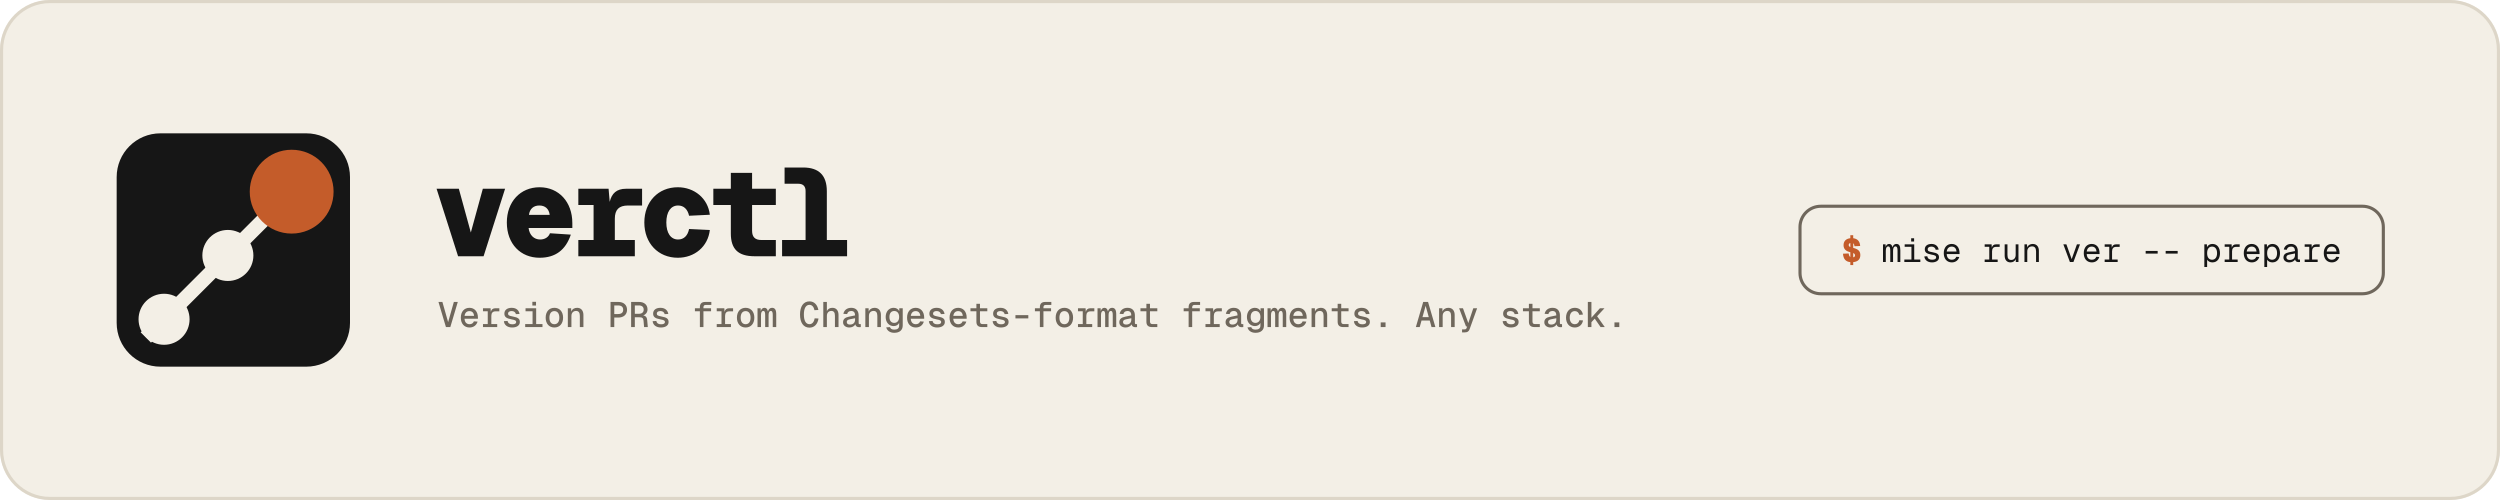
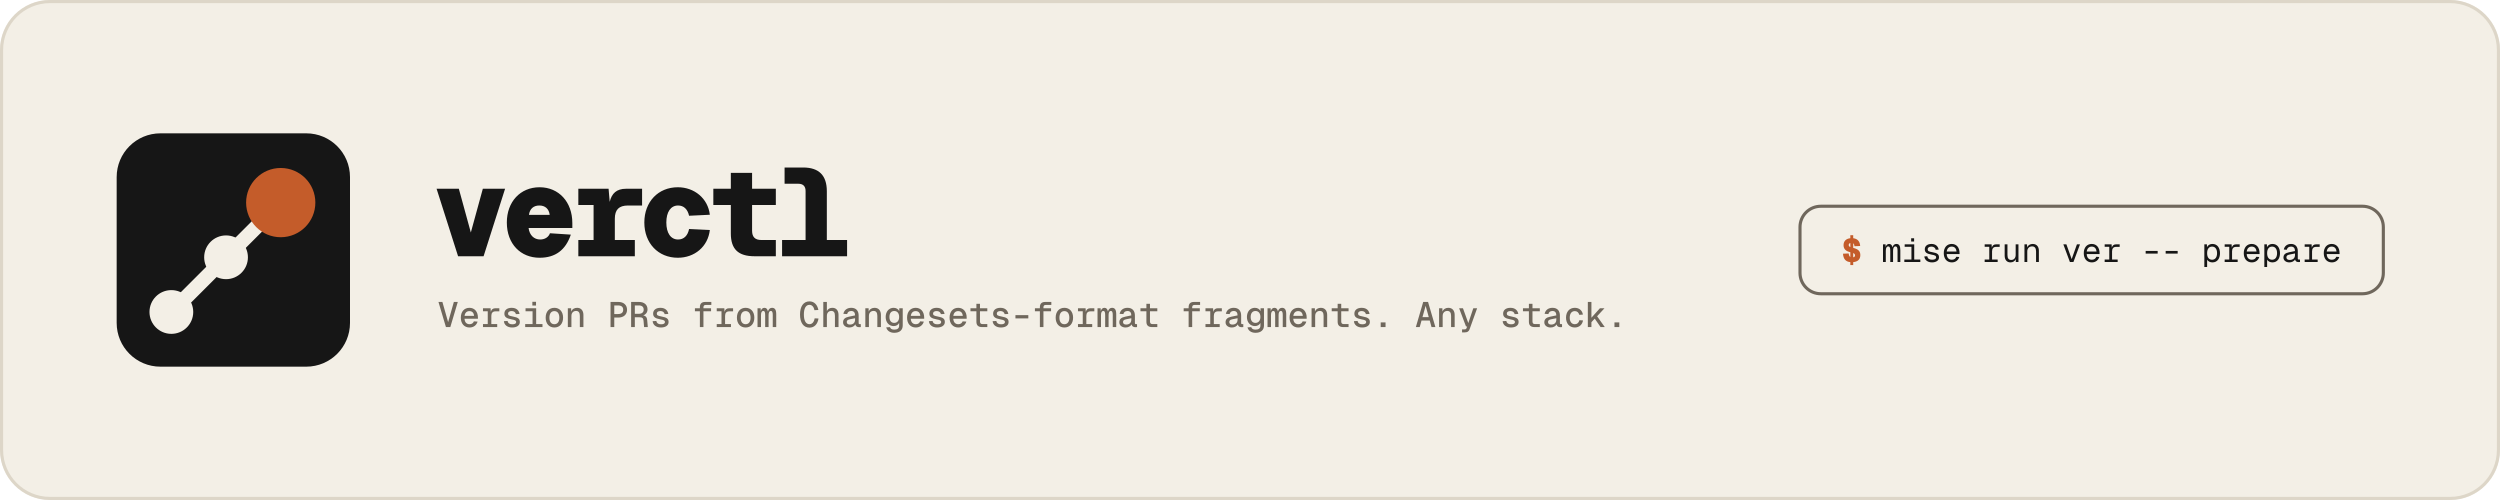
<svg xmlns="http://www.w3.org/2000/svg" width="1200" height="240" viewBox="0 0 1200 240" role="img" aria-label="verctl — Version PRs from Changesets-format fragments. Any stack.">
  <rect width="1200" height="240" rx="24" fill="#f3efe6" />
  <rect x="0.75" y="0.75" width="1198.5" height="238.5" rx="23.25" fill="none" stroke="#ddd6c8" stroke-width="1.5" />
  <rect x="56" y="64" width="112" height="112" rx="21" fill="#161616" />
-   <path d="M70 162 L147 85" stroke="#f3efe6" stroke-width="7" />
-   <circle cx="78.75" cy="153.25" r="12.25" fill="#f3efe6" />
-   <circle cx="109.38" cy="122.62" r="12.25" fill="#f3efe6" />
-   <circle cx="140" cy="92" r="20.12" fill="#c45c2a" />
+   <path d="M82.25 149.75 L134.75 97.25" stroke="#f3efe6" stroke-width="7" />
+   <circle cx="82.25" cy="149.75" r="10.5" fill="#f3efe6" />
+   <circle cx="108.5" cy="123.5" r="10.5" fill="#f3efe6" />
+   <circle cx="134.75" cy="97.25" r="16.62" fill="#c45c2a" />
  <path d="M219.88 123H232.12L242.44 90.6H231.76L226 111.6L220.24 90.6H209.56ZM259 123.72C266.56 123.72 271.48 120.06 274 112.62L263.98 111.96C263.32 113.82 261.52 114.96 259.3 114.96C256.3 114.96 254.14 112.86 253.72 109.44H274.72V107.04C274.72 96.96 268.24 89.88 259 89.88C249.76 89.88 243.28 96.84 243.28 106.8C243.28 117.12 249.94 123.72 259 123.72ZM253.9 103.14C254.26 100.26 256.06 98.64 258.88 98.64C261.7 98.64 263.5 100.26 263.86 103.14ZM277.6 123H304.72V115.2H295.12V105C295.12 100.68 297.04 98.64 301.48 98.64H308.2V90.6H300.52C295.96 90.6 293.62 92.82 292.66 96.9L292.12 90.6H277.6V98.4H284.92V115.2H277.6ZM325.36 123.72C333.4 123.72 339.82 118.38 340.72 110.4L330.76 109.92C330.1 113.16 328.24 114.96 325.48 114.96C321.94 114.96 319.84 111.84 319.84 106.8C319.84 101.76 321.94 98.64 325.48 98.64C328.18 98.64 330.04 100.38 330.76 103.56L340.72 103.08C339.82 95.22 333.28 89.88 325.36 89.88C315.94 89.88 309.28 96.84 309.28 106.8C309.28 116.76 315.94 123.72 325.36 123.72ZM362.2 123H372.4V115.2H365.44C362.44 115.2 361 113.76 361 110.76V98.4H372.4V90.6H361V82.98H350.8V90.6H342.4V98.4H350.8V112.08C350.8 119.52 354.28 123 362.2 123ZM375.4 123H406.6V115.2H396.88V91.8C396.88 84.18 393.1 80.4 385.48 80.4H376.6V88.2H383.2C385.48 88.2 386.68 89.4 386.68 91.68V115.2H375.4Z" fill="#161616" />
  <path d="M214.05 157H216.15L219.74 144.93H217.85L215.1 154.62L212.35 144.93H210.46ZM225.38 157.2C227.34 157.2 228.73 156.08 229.24 154.37L227.46 154.25C227.17 155.08 226.46 155.62 225.4 155.62C223.97 155.62 223.07 154.72 222.97 152.99H229.41V152.51C229.41 149.52 227.73 147.75 225.33 147.75C222.82 147.75 221.19 149.62 221.19 152.48C221.19 155.35 222.83 157.2 225.38 157.2ZM222.99 151.61C223.19 150.12 224.04 149.33 225.32 149.33C226.54 149.33 227.42 150.06 227.54 151.61ZM231.83 157H238.66V155.56H235.84V151.63C235.84 150.2 236.52 149.45 237.83 149.45H239.68V147.96H237.76C236.6 147.96 235.87 148.53 235.58 149.72L235.48 147.96H231.83V149.4H234.12V155.56H231.83ZM245.84 157.2C248.03 157.2 249.52 156.22 249.52 154.59C249.52 153.09 248.78 152.38 246.04 151.9C244.41 151.59 243.86 151.34 243.86 150.52C243.86 149.84 244.39 149.3 245.61 149.3C246.75 149.3 247.45 149.93 247.64 150.79L249.39 150.69C249.13 149.13 248.01 147.75 245.61 147.75C243.3 147.75 242.1 148.94 242.1 150.52C242.1 152.05 242.93 152.82 245.6 153.31C247.4 153.63 247.77 153.92 247.77 154.6C247.77 155.32 247.08 155.66 245.85 155.66C244.53 155.66 243.8 155.06 243.63 154.06L241.87 154.16C242.01 155.86 243.4 157.2 245.84 157.2ZM255.53 146.65H257.29V144.86H255.53ZM252.09 157H260.39V155.56H257.36V147.96H252.26V149.4H255.63V155.56H252.09ZM266.1 157.2C268.62 157.2 270.28 155.37 270.28 152.48C270.28 149.59 268.62 147.75 266.1 147.75C263.57 147.75 261.92 149.59 261.92 152.48C261.92 155.37 263.57 157.2 266.1 157.2ZM266.1 155.62C264.57 155.62 263.72 154.45 263.72 152.48C263.72 150.51 264.57 149.33 266.1 149.33C267.61 149.33 268.48 150.51 268.48 152.48C268.48 154.45 267.61 155.62 266.1 155.62ZM272.56 157H274.28V151.65C274.28 150.08 275.26 149.25 276.52 149.25C277.73 149.25 278.32 150.05 278.32 151.61V157H280.04V151.17C280.04 149.23 279.04 147.75 277.01 147.75C275.76 147.75 274.65 148.33 274.17 149.59L274.14 147.96H272.56ZM293.06 157H294.85V152.43H296.8C299.32 152.43 300.98 151 300.98 148.69C300.98 146.36 299.32 144.93 296.8 144.93H293.06ZM294.85 150.74V146.61H296.61C298.33 146.61 299.13 147.34 299.13 148.69C299.13 150.03 298.33 150.74 296.61 150.74ZM302.94 157H304.72V152.29H306.83C308.31 152.29 308.79 152.7 308.89 153.91L309.16 157H310.95L310.64 153.57C310.54 152.27 309.96 151.61 308.77 151.39C309.89 151.03 310.81 149.98 310.81 148.53C310.81 146.31 309.25 144.93 306.7 144.93H302.94ZM304.72 150.62V146.61H306.66C308.14 146.61 308.97 147.33 308.97 148.62C308.97 149.89 308.14 150.62 306.66 150.62ZM317.24 157.2C319.43 157.2 320.92 156.22 320.92 154.59C320.92 153.09 320.18 152.38 317.44 151.9C315.81 151.59 315.26 151.34 315.26 150.52C315.26 149.84 315.79 149.3 317.01 149.3C318.15 149.3 318.85 149.93 319.04 150.79L320.79 150.69C320.53 149.13 319.41 147.75 317.01 147.75C314.7 147.75 313.5 148.94 313.5 150.52C313.5 152.05 314.33 152.82 317 153.31C318.8 153.63 319.17 153.92 319.17 154.6C319.17 155.32 318.48 155.66 317.25 155.66C315.93 155.66 315.2 155.06 315.03 154.06L313.27 154.16C313.41 155.86 314.8 157.2 317.24 157.2ZM335.94 157H337.65V149.4H341.31V147.96H337.65V147.5C337.65 146.8 337.99 146.38 338.69 146.38H341.44V144.93H338.52C336.75 144.93 335.94 145.81 335.94 147.48V147.96H333.56V149.4H335.94ZM344.03 157H350.86V155.56H348.04V151.63C348.04 150.2 348.72 149.45 350.03 149.45H351.88V147.96H349.96C348.8 147.96 348.07 148.53 347.78 149.72L347.68 147.96H344.03V149.4H346.32V155.56H344.03ZM357.9 157.2C360.42 157.2 362.08 155.37 362.08 152.48C362.08 149.59 360.42 147.75 357.9 147.75C355.37 147.75 353.72 149.59 353.72 152.48C353.72 155.37 355.37 157.2 357.9 157.2ZM357.9 155.62C356.37 155.62 355.52 154.45 355.52 152.48C355.52 150.51 356.37 149.33 357.9 149.33C359.41 149.33 360.28 150.51 360.28 152.48C360.28 154.45 359.41 155.62 357.9 155.62ZM363.61 157H365.28V151.22C365.28 149.84 365.72 149.25 366.37 149.25C367.03 149.25 367.28 149.79 367.28 151.19V157H368.92V151.22C368.92 149.84 369.36 149.25 369.99 149.25C370.62 149.25 370.92 149.74 370.92 151.19V157H372.59V150.9C372.59 148.67 371.96 147.75 370.55 147.75C369.61 147.75 368.92 148.4 368.61 149.49L368.59 149.45C368.37 148.33 367.84 147.75 366.93 147.75C366.08 147.75 365.46 148.31 365.16 149.3L365.11 147.96H363.61ZM388.55 157.27C390.86 157.27 392.46 155.64 392.89 152.89L391.03 152.8C390.73 154.64 389.79 155.61 388.55 155.61C386.8 155.61 385.86 153.94 385.86 150.98C385.86 148.01 386.8 146.32 388.55 146.32C389.69 146.32 390.61 147.21 390.95 148.89L392.82 148.79C392.32 146.17 390.74 144.66 388.55 144.66C385.64 144.66 384.01 147.09 384.01 150.98C384.01 154.86 385.64 157.27 388.55 157.27ZM395.18 157H396.9V151.66C396.9 150.1 397.76 149.25 399.06 149.25C400.2 149.25 400.77 149.98 400.77 151.61V157H402.49V151.17C402.49 149.15 401.49 147.75 399.57 147.75C398.34 147.75 397.37 148.25 396.9 149.33V144.93H395.18ZM407.68 157.2C408.98 157.2 410.09 156.59 410.55 155.71L410.57 155.74C410.77 156.63 411.38 157.05 412.4 157.05C412.71 157.05 413.05 157.02 413.18 157V155.59H412.67C412.32 155.59 412.15 155.45 412.15 155.03V151.46C412.15 149.15 410.91 147.75 408.59 147.75C406.52 147.75 405.16 148.91 404.82 150.64L406.62 150.76C406.86 149.83 407.45 149.28 408.59 149.28C409.82 149.28 410.43 150 410.43 151.39L407.51 152C405.6 152.38 404.67 153.19 404.67 154.72C404.67 156.22 405.98 157.2 407.68 157.2ZM407.93 155.79C407 155.79 406.45 155.35 406.45 154.59C406.45 153.87 406.83 153.48 407.91 153.26L410.43 152.75V153.45C410.43 154.86 409.58 155.79 407.93 155.79ZM415.36 157H417.08V151.65C417.08 150.08 418.06 149.25 419.32 149.25C420.53 149.25 421.12 150.05 421.12 151.61V157H422.84V151.17C422.84 149.23 421.84 147.75 419.81 147.75C418.56 147.75 417.45 148.33 416.97 149.59L416.94 147.96H415.36ZM429.25 159.75C431.76 159.75 433.31 158.48 433.31 156.22V147.96H431.66L431.65 149.37C431.22 148.36 430.18 147.75 428.93 147.75C426.7 147.75 425.12 149.54 425.12 152.17C425.12 154.74 426.73 156.52 428.99 156.52C430.2 156.52 431.15 155.93 431.59 155.01V156.34C431.59 157.59 430.76 158.22 429.25 158.22C428.01 158.22 427.45 157.78 427.19 157.02L425.39 157.14C425.78 158.72 427.21 159.75 429.25 159.75ZM429.23 154.99C427.79 154.99 426.92 153.94 426.92 152.16C426.92 150.35 427.77 149.28 429.23 149.28C430.66 149.28 431.61 150.35 431.59 152.16C431.58 153.94 430.64 154.99 429.23 154.99ZM439.58 157.2C441.54 157.2 442.93 156.08 443.44 154.37L441.66 154.25C441.37 155.08 440.66 155.62 439.6 155.62C438.17 155.62 437.27 154.72 437.17 152.99H443.61V152.51C443.61 149.52 441.93 147.75 439.53 147.75C437.02 147.75 435.39 149.62 435.39 152.48C435.39 155.35 437.03 157.2 439.58 157.2ZM437.19 151.61C437.39 150.12 438.24 149.33 439.52 149.33C440.74 149.33 441.62 150.06 441.74 151.61ZM449.84 157.2C452.03 157.2 453.52 156.22 453.52 154.59C453.52 153.09 452.78 152.38 450.04 151.9C448.41 151.59 447.86 151.34 447.86 150.52C447.86 149.84 448.39 149.3 449.61 149.3C450.75 149.3 451.45 149.93 451.64 150.79L453.39 150.69C453.13 149.13 452.01 147.75 449.61 147.75C447.3 147.75 446.1 148.94 446.1 150.52C446.1 152.05 446.93 152.82 449.6 153.31C451.4 153.63 451.77 153.92 451.77 154.6C451.77 155.32 451.08 155.66 449.85 155.66C448.53 155.66 447.8 155.06 447.63 154.06L445.87 154.16C446.01 155.86 447.4 157.2 449.84 157.2ZM459.98 157.2C461.94 157.2 463.33 156.08 463.84 154.37L462.06 154.25C461.77 155.08 461.06 155.62 460 155.62C458.57 155.62 457.67 154.72 457.57 152.99H464.01V152.51C464.01 149.52 462.33 147.75 459.93 147.75C457.42 147.75 455.79 149.62 455.79 152.48C455.79 155.35 457.43 157.2 459.98 157.2ZM457.59 151.61C457.79 150.12 458.64 149.33 459.92 149.33C461.14 149.33 462.02 150.06 462.14 151.61ZM471.39 157H473.91V155.56H471.58C470.78 155.56 470.39 155.16 470.39 154.31V149.4H473.91V147.96H470.39V145.83H468.67V147.96H465.82V149.4H468.67V154.4C468.67 156.17 469.56 157 471.39 157ZM480.44 157.2C482.63 157.2 484.12 156.22 484.12 154.59C484.12 153.09 483.38 152.38 480.64 151.9C479.01 151.59 478.46 151.34 478.46 150.52C478.46 149.84 478.99 149.3 480.21 149.3C481.35 149.3 482.05 149.93 482.24 150.79L483.99 150.69C483.73 149.13 482.61 147.75 480.21 147.75C477.9 147.75 476.7 148.94 476.7 150.52C476.7 152.05 477.53 152.82 480.2 153.31C482 153.63 482.37 153.92 482.37 154.6C482.37 155.32 481.68 155.66 480.45 155.66C479.13 155.66 478.4 155.06 478.23 154.06L476.47 154.16C476.61 155.86 478 157.2 480.44 157.2ZM487.41 152.84H493.59V151.25H487.41ZM499.14 157H500.85V149.4H504.51V147.96H500.85V147.5C500.85 146.8 501.19 146.38 501.89 146.38H504.64V144.93H501.72C499.95 144.93 499.14 145.81 499.14 147.48V147.96H496.76V149.4H499.14ZM510.9 157.2C513.42 157.2 515.08 155.37 515.08 152.48C515.08 149.59 513.42 147.75 510.9 147.75C508.37 147.75 506.72 149.59 506.72 152.48C506.72 155.37 508.37 157.2 510.9 157.2ZM510.9 155.62C509.37 155.62 508.52 154.45 508.52 152.48C508.52 150.51 509.37 149.33 510.9 149.33C512.41 149.33 513.28 150.51 513.28 152.48C513.28 154.45 512.41 155.62 510.9 155.62ZM517.43 157H524.26V155.56H521.44V151.63C521.44 150.2 522.12 149.45 523.43 149.45H525.28V147.96H523.36C522.2 147.96 521.47 148.53 521.18 149.72L521.08 147.96H517.43V149.4H519.72V155.56H517.43ZM526.81 157H528.48V151.22C528.48 149.84 528.92 149.25 529.57 149.25C530.23 149.25 530.48 149.79 530.48 151.19V157H532.12V151.22C532.12 149.84 532.56 149.25 533.19 149.25C533.82 149.25 534.12 149.74 534.12 151.19V157H535.79V150.9C535.79 148.67 535.16 147.75 533.75 147.75C532.81 147.75 532.12 148.4 531.81 149.49L531.79 149.45C531.57 148.33 531.04 147.75 530.13 147.75C529.28 147.75 528.66 148.31 528.36 149.3L528.31 147.96H526.81ZM540.28 157.2C541.58 157.2 542.69 156.59 543.15 155.71L543.17 155.74C543.37 156.63 543.98 157.05 545 157.05C545.31 157.05 545.65 157.02 545.78 157V155.59H545.27C544.92 155.59 544.75 155.45 544.75 155.03V151.46C544.75 149.15 543.51 147.75 541.19 147.75C539.12 147.75 537.76 148.91 537.42 150.64L539.22 150.76C539.46 149.83 540.05 149.28 541.19 149.28C542.42 149.28 543.03 150 543.03 151.39L540.11 152C538.2 152.38 537.27 153.19 537.27 154.72C537.27 156.22 538.58 157.2 540.28 157.2ZM540.53 155.79C539.6 155.79 539.05 155.35 539.05 154.59C539.05 153.87 539.43 153.48 540.51 153.26L543.03 152.75V153.45C543.03 154.86 542.18 155.79 540.53 155.79ZM552.99 157H555.51V155.56H553.18C552.38 155.56 551.99 155.16 551.99 154.31V149.4H555.51V147.96H551.99V145.83H550.27V147.96H547.42V149.4H550.27V154.4C550.27 156.17 551.16 157 552.99 157ZM570.54 157H572.25V149.4H575.91V147.96H572.25V147.5C572.25 146.8 572.59 146.38 573.29 146.38H576.04V144.93H573.12C571.35 144.93 570.54 145.81 570.54 147.48V147.96H568.16V149.4H570.54ZM578.63 157H585.46V155.56H582.64V151.63C582.64 150.2 583.32 149.45 584.63 149.45H586.48V147.96H584.56C583.4 147.96 582.67 148.53 582.38 149.72L582.28 147.96H578.63V149.4H580.92V155.56H578.63ZM591.28 157.2C592.58 157.2 593.69 156.59 594.15 155.71L594.17 155.74C594.37 156.63 594.98 157.05 596 157.05C596.31 157.05 596.65 157.02 596.78 157V155.59H596.27C595.92 155.59 595.75 155.45 595.75 155.03V151.46C595.75 149.15 594.51 147.75 592.19 147.75C590.12 147.75 588.76 148.91 588.42 150.64L590.22 150.76C590.46 149.83 591.05 149.28 592.19 149.28C593.42 149.28 594.03 150 594.03 151.39L591.11 152C589.2 152.38 588.27 153.19 588.27 154.72C588.27 156.22 589.58 157.2 591.28 157.2ZM591.53 155.79C590.6 155.79 590.05 155.35 590.05 154.59C590.05 153.87 590.43 153.48 591.51 153.26L594.03 152.75V153.45C594.03 154.86 593.18 155.79 591.53 155.79ZM602.65 159.75C605.17 159.75 606.71 158.48 606.71 156.22V147.96H605.06L605.05 149.37C604.62 148.36 603.58 147.75 602.33 147.75C600.1 147.75 598.52 149.54 598.52 152.17C598.52 154.74 600.13 156.52 602.39 156.52C603.6 156.52 604.55 155.93 605 155.01V156.34C605 157.59 604.16 158.22 602.65 158.22C601.41 158.22 600.85 157.78 600.59 157.02L598.79 157.14C599.18 158.72 600.61 159.75 602.65 159.75ZM602.63 154.99C601.19 154.99 600.32 153.94 600.32 152.16C600.32 150.35 601.17 149.28 602.63 149.28C604.06 149.28 605.01 150.35 605 152.16C604.98 153.94 604.04 154.99 602.63 154.99ZM608.41 157H610.08V151.22C610.08 149.84 610.52 149.25 611.17 149.25C611.83 149.25 612.08 149.79 612.08 151.19V157H613.72V151.22C613.72 149.84 614.16 149.25 614.79 149.25C615.42 149.25 615.72 149.74 615.72 151.19V157H617.39V150.9C617.39 148.67 616.76 147.75 615.35 147.75C614.41 147.75 613.72 148.4 613.41 149.49L613.39 149.45C613.17 148.33 612.65 147.75 611.73 147.75C610.88 147.75 610.27 148.31 609.96 149.3L609.91 147.96H608.41ZM623.19 157.2C625.14 157.2 626.53 156.08 627.04 154.37L625.26 154.25C624.97 155.08 624.26 155.62 623.2 155.62C621.77 155.62 620.87 154.72 620.77 152.99H627.21V152.51C627.21 149.52 625.53 147.75 623.13 147.75C620.62 147.75 618.99 149.62 618.99 152.48C618.99 155.35 620.64 157.2 623.19 157.2ZM620.79 151.61C620.99 150.12 621.84 149.33 623.12 149.33C624.34 149.33 625.23 150.06 625.34 151.61ZM629.56 157H631.28V151.65C631.28 150.08 632.26 149.25 633.52 149.25C634.73 149.25 635.32 150.05 635.32 151.61V157H637.04V151.17C637.04 149.23 636.04 147.75 634.01 147.75C632.76 147.75 631.65 148.33 631.18 149.59L631.14 147.96H629.56ZM644.79 157H647.31V155.56H644.98C644.18 155.56 643.79 155.16 643.79 154.31V149.4H647.31V147.96H643.79V145.83H642.07V147.96H639.22V149.4H642.07V154.4C642.07 156.17 642.96 157 644.79 157ZM653.84 157.2C656.03 157.2 657.53 156.22 657.53 154.59C657.53 153.09 656.78 152.38 654.04 151.9C652.41 151.59 651.86 151.34 651.86 150.52C651.86 149.84 652.39 149.3 653.62 149.3C654.75 149.3 655.45 149.93 655.64 150.79L657.39 150.69C657.13 149.13 656.01 147.75 653.62 147.75C651.3 147.75 650.1 148.94 650.1 150.52C650.1 152.05 650.93 152.82 653.6 153.31C655.4 153.63 655.77 153.92 655.77 154.6C655.77 155.32 655.08 155.66 653.85 155.66C652.53 155.66 651.8 155.06 651.63 154.06L649.88 154.16C650.01 155.86 651.41 157.2 653.84 157.2ZM662.74 157H665.06V154.76H662.74ZM679.61 157H681.46L682.33 153.85H686.27L687.14 157H688.99L685.46 144.93H683.14ZM684.3 146.78 685.81 152.21H682.79ZM690.76 157H692.48V151.65C692.48 150.08 693.46 149.25 694.72 149.25C695.93 149.25 696.52 150.05 696.52 151.61V157H698.24V151.17C698.24 149.23 697.24 147.75 695.21 147.75C693.96 147.75 692.85 148.33 692.38 149.59L692.34 147.96H690.76ZM701.79 159.55H703.07C704.33 159.55 705.04 159.09 705.41 158.02L709.02 147.96H707.18L704.79 155.08L702.22 147.96H700.38L703.68 156.69H704.24L703.95 157.49C703.78 157.94 703.51 158.1 702.9 158.1H701.79ZM725.24 157.2C727.43 157.2 728.93 156.22 728.93 154.59C728.93 153.09 728.18 152.38 725.44 151.9C723.81 151.59 723.26 151.34 723.26 150.52C723.26 149.84 723.79 149.3 725.02 149.3C726.15 149.3 726.85 149.93 727.04 150.79L728.79 150.69C728.53 149.13 727.41 147.75 725.02 147.75C722.7 147.75 721.5 148.94 721.5 150.52C721.5 152.05 722.33 152.82 725 153.31C726.8 153.63 727.17 153.92 727.17 154.6C727.17 155.32 726.48 155.66 725.25 155.66C723.93 155.66 723.2 155.06 723.03 154.06L721.28 154.16C721.41 155.86 722.81 157.2 725.24 157.2ZM736.59 157H739.11V155.56H736.78C735.98 155.56 735.59 155.16 735.59 154.31V149.4H739.11V147.96H735.59V145.83H733.87V147.96H731.02V149.4H733.87V154.4C733.87 156.17 734.76 157 736.59 157ZM744.28 157.2C745.59 157.2 746.69 156.59 747.15 155.71L747.17 155.74C747.37 156.63 747.98 157.05 749 157.05C749.31 157.05 749.65 157.02 749.78 157V155.59H749.27C748.92 155.59 748.75 155.45 748.75 155.03V151.46C748.75 149.15 747.51 147.75 745.19 147.75C743.12 147.75 741.76 148.91 741.42 150.64L743.22 150.76C743.46 149.83 744.06 149.28 745.19 149.28C746.42 149.28 747.03 150 747.03 151.39L744.11 152C742.2 152.38 741.27 153.19 741.27 154.72C741.27 156.22 742.58 157.2 744.28 157.2ZM744.53 155.79C743.6 155.79 743.05 155.35 743.05 154.59C743.05 153.87 743.43 153.48 744.51 153.26L747.03 152.75V153.45C747.03 154.86 746.18 155.79 744.53 155.79ZM755.9 157.2C757.98 157.2 759.51 155.86 759.85 153.8L758.1 153.7C757.84 154.98 756.99 155.62 755.92 155.62C754.39 155.62 753.47 154.43 753.47 152.48C753.47 150.52 754.39 149.33 755.92 149.33C756.99 149.33 757.77 149.98 758.05 151.12L759.8 151C759.46 148.96 757.96 147.75 755.9 147.75C753.37 147.75 751.69 149.62 751.69 152.48C751.69 155.33 753.37 157.2 755.9 157.2ZM762.16 157H763.88V154.64L765.48 152.95L768.28 157H770.3L766.61 151.8L770.15 147.96H767.96L763.88 152.51V144.93H762.16ZM774.94 157H777.26V154.76H774.94Z" fill="#6f675c" />
-   <rect x="864.0" y="99.0" width="280.0" height="42" rx="10" fill="none" stroke="#6f675c" stroke-width="1.5" />
+   <rect x="864" y="99" width="280" height="42" rx="10" fill="none" stroke="#6f675c" stroke-width="1.5" />
  <path d="M888.16 127.22H889.54V125.82C891.74 125.63 892.96 124.46 892.96 122.46C892.96 120.74 892.16 119.63 889.54 118.98V116.8C889.94 117.02 890.08 117.49 890.16 118.19L892.88 118.08C892.77 115.84 891.58 114.58 889.54 114.34V112.88H888.16V114.34C886.02 114.56 884.9 115.84 884.9 117.7C884.9 119.7 886.22 120.62 888.16 121.06V123.38C887.71 123.1 887.49 122.54 887.36 121.65L884.64 121.78C884.8 124.26 885.9 125.62 888.16 125.82ZM887.39 117.57C887.39 117.1 887.63 116.78 888.16 116.66V118.58C887.55 118.32 887.39 118.05 887.39 117.57ZM890.4 122.62C890.4 123.1 890.14 123.39 889.54 123.5V121.46C890.19 121.74 890.4 122.1 890.4 122.62Z" fill="#c45c2a" />
  <path d="M903.84 125.76H905.18V120.35C905.18 118.91 905.66 118.27 906.34 118.27C907.04 118.27 907.33 118.88 907.33 120.32V125.76H908.67V120.35C908.67 118.91 909.15 118.27 909.82 118.27C910.5 118.27 910.82 118.82 910.82 120.32V125.76H912.16V120.13C912.16 117.95 911.57 117.09 910.21 117.09C909.31 117.09 908.66 117.73 908.38 118.77L908.37 118.67C908.16 117.63 907.63 117.09 906.78 117.09C905.98 117.09 905.39 117.63 905.1 118.53L905.07 117.28H903.84ZM917.36 115.95H918.77V114.38H917.36ZM914.08 125.76H921.76V124.58H918.83V117.28H914.24V118.46H917.49V124.58H914.08ZM927.36 125.95C929.28 125.95 930.72 125.06 930.72 123.55C930.72 122.14 930.02 121.46 927.39 121.02C925.86 120.77 925.28 120.51 925.28 119.65C925.28 118.93 925.86 118.37 927.1 118.37C928.26 118.37 928.96 119.01 929.15 119.9L930.56 119.81C930.3 118.34 929.22 117.09 927.12 117.09C925.04 117.09 923.9 118.18 923.9 119.65C923.9 121.02 924.64 121.78 927.1 122.21C928.96 122.53 929.34 122.82 929.34 123.55C929.34 124.32 928.61 124.67 927.36 124.67C926.02 124.67 925.25 124.05 925.09 122.99L923.68 123.09C923.81 124.69 925.15 125.95 927.36 125.95ZM936.9 125.95C938.69 125.95 940 124.88 940.45 123.36L939.01 123.25C938.72 124.11 938 124.67 936.9 124.67C935.42 124.67 934.51 123.76 934.42 121.94H940.59V121.54C940.59 118.69 939.04 117.09 936.83 117.09C934.5 117.09 933.01 118.83 933.01 121.52C933.01 124.21 934.5 125.95 936.9 125.95ZM934.42 120.75C934.64 119.18 935.52 118.37 936.83 118.37C938.08 118.37 938.99 119.12 939.12 120.75ZM952.64 125.76H958.88V124.58H956.19V120.64C956.19 119.25 956.86 118.5 958.11 118.5H959.84V117.28H958.1C957.04 117.28 956.34 117.82 956.06 118.93L955.97 117.28H952.64V118.46H954.85V124.58H952.64ZM965.01 125.95C966.22 125.95 967.12 125.39 967.58 124.38V125.76H968.86V117.28H967.52V122.34C967.52 123.86 966.7 124.77 965.38 124.77C964.16 124.77 963.58 124.02 963.58 122.37V117.28H962.24V122.74C962.24 124.75 963.33 125.95 965.01 125.95ZM971.74 125.76H973.09V120.69C973.09 119.12 974.11 118.27 975.42 118.27C976.7 118.27 977.31 119.12 977.31 120.69V125.76H978.66V120.3C978.66 118.51 977.65 117.09 975.71 117.09C974.54 117.09 973.47 117.63 973.01 118.8L972.98 117.28H971.74ZM993.55 125.76H995.25L998.4 117.28H996.93L994.4 124.38L991.87 117.28H990.4ZM1004.1 125.95C1005.89 125.95 1007.2 124.88 1007.65 123.36L1006.21 123.25C1005.92 124.11 1005.2 124.67 1004.1 124.67C1002.62 124.67 1001.71 123.76 1001.62 121.94H1007.79V121.54C1007.79 118.69 1006.24 117.09 1004.03 117.09C1001.7 117.09 1000.21 118.83 1000.21 121.52C1000.21 124.21 1001.7 125.95 1004.1 125.95ZM1001.62 120.75C1001.84 119.18 1002.72 118.37 1004.03 118.37C1005.28 118.37 1006.19 119.12 1006.32 120.75ZM1010.24 125.76H1016.48V124.58H1013.79V120.64C1013.79 119.25 1014.46 118.5 1015.71 118.5H1017.44V117.28H1015.7C1014.64 117.28 1013.94 117.82 1013.66 118.93L1013.57 117.28H1010.24V118.46H1012.45V124.58H1010.24ZM1029.92 121.73H1035.68V120.46H1029.92ZM1039.52 121.73H1045.28V120.46H1039.52ZM1058.08 128.16H1059.42V124.64C1059.87 125.46 1060.85 125.95 1061.95 125.95C1064.48 125.95 1065.6 123.86 1065.6 121.52C1065.6 119.18 1064.48 117.09 1061.95 117.09C1060.8 117.09 1059.86 117.63 1059.34 118.64L1059.33 117.28H1058.08ZM1061.82 124.67C1060.34 124.67 1059.42 123.6 1059.42 121.52C1059.42 119.44 1060.35 118.37 1061.82 118.37C1063.3 118.37 1064.19 119.54 1064.19 121.52C1064.19 123.5 1063.3 124.67 1061.82 124.67ZM1067.84 125.76H1074.08V124.58H1071.39V120.64C1071.39 119.25 1072.06 118.5 1073.31 118.5H1075.04V117.28H1073.3C1072.24 117.28 1071.54 117.82 1071.26 118.93L1071.17 117.28H1067.84V118.46H1070.05V124.58H1067.84ZM1080.9 125.95C1082.69 125.95 1084 124.88 1084.45 123.36L1083.01 123.25C1082.72 124.11 1082 124.67 1080.9 124.67C1079.42 124.67 1078.51 123.76 1078.42 121.94H1084.59V121.54C1084.59 118.69 1083.04 117.09 1080.83 117.09C1078.5 117.09 1077.01 118.83 1077.01 121.52C1077.01 124.21 1078.5 125.95 1080.9 125.95ZM1078.42 120.75C1078.64 119.18 1079.52 118.37 1080.83 118.37C1082.08 118.37 1082.99 119.12 1083.12 120.75ZM1086.88 128.16H1088.22V124.64C1088.67 125.46 1089.65 125.95 1090.75 125.95C1093.28 125.95 1094.4 123.86 1094.4 121.52C1094.4 119.18 1093.28 117.09 1090.75 117.09C1089.6 117.09 1088.66 117.63 1088.14 118.64L1088.13 117.28H1086.88ZM1090.62 124.67C1089.14 124.67 1088.22 123.6 1088.22 121.52C1088.22 119.44 1089.15 118.37 1090.62 118.37C1092.1 118.37 1092.99 119.54 1092.99 121.52C1092.99 123.5 1092.1 124.67 1090.62 124.67ZM1098.88 125.95C1100.1 125.95 1101.18 125.39 1101.65 124.56L1101.66 124.64C1101.86 125.46 1102.4 125.79 1103.3 125.79C1103.55 125.79 1103.87 125.78 1104 125.76V124.58H1103.46C1103.1 124.58 1102.94 124.45 1102.94 124.06V120.54C1102.94 118.4 1101.76 117.09 1099.71 117.09C1097.79 117.09 1096.54 118.18 1096.22 119.78L1097.65 119.89C1097.9 118.91 1098.53 118.37 1099.71 118.37C1100.93 118.37 1101.6 119.07 1101.6 120.51L1098.75 121.09C1096.9 121.46 1096.06 122.21 1096.06 123.65C1096.06 125.02 1097.28 125.95 1098.88 125.95ZM1099.01 124.77C1098.05 124.77 1097.47 124.32 1097.47 123.52C1097.47 122.82 1097.86 122.4 1099.01 122.18L1101.6 121.66V122.4C1101.6 123.81 1100.74 124.77 1099.01 124.77ZM1106.24 125.76H1112.48V124.58H1109.79V120.64C1109.79 119.25 1110.46 118.5 1111.71 118.5H1113.44V117.28H1111.7C1110.64 117.28 1109.94 117.82 1109.66 118.93L1109.57 117.28H1106.24V118.46H1108.45V124.58H1106.24ZM1119.3 125.95C1121.09 125.95 1122.4 124.88 1122.85 123.36L1121.41 123.25C1121.12 124.11 1120.4 124.67 1119.3 124.67C1117.82 124.67 1116.91 123.76 1116.82 121.94H1122.99V121.54C1122.99 118.69 1121.44 117.09 1119.23 117.09C1116.9 117.09 1115.41 118.83 1115.41 121.52C1115.41 124.21 1116.9 125.95 1119.3 125.95ZM1116.82 120.75C1117.04 119.18 1117.92 118.37 1119.23 118.37C1120.48 118.37 1121.39 119.12 1121.52 120.75Z" fill="#161616" />
</svg>
